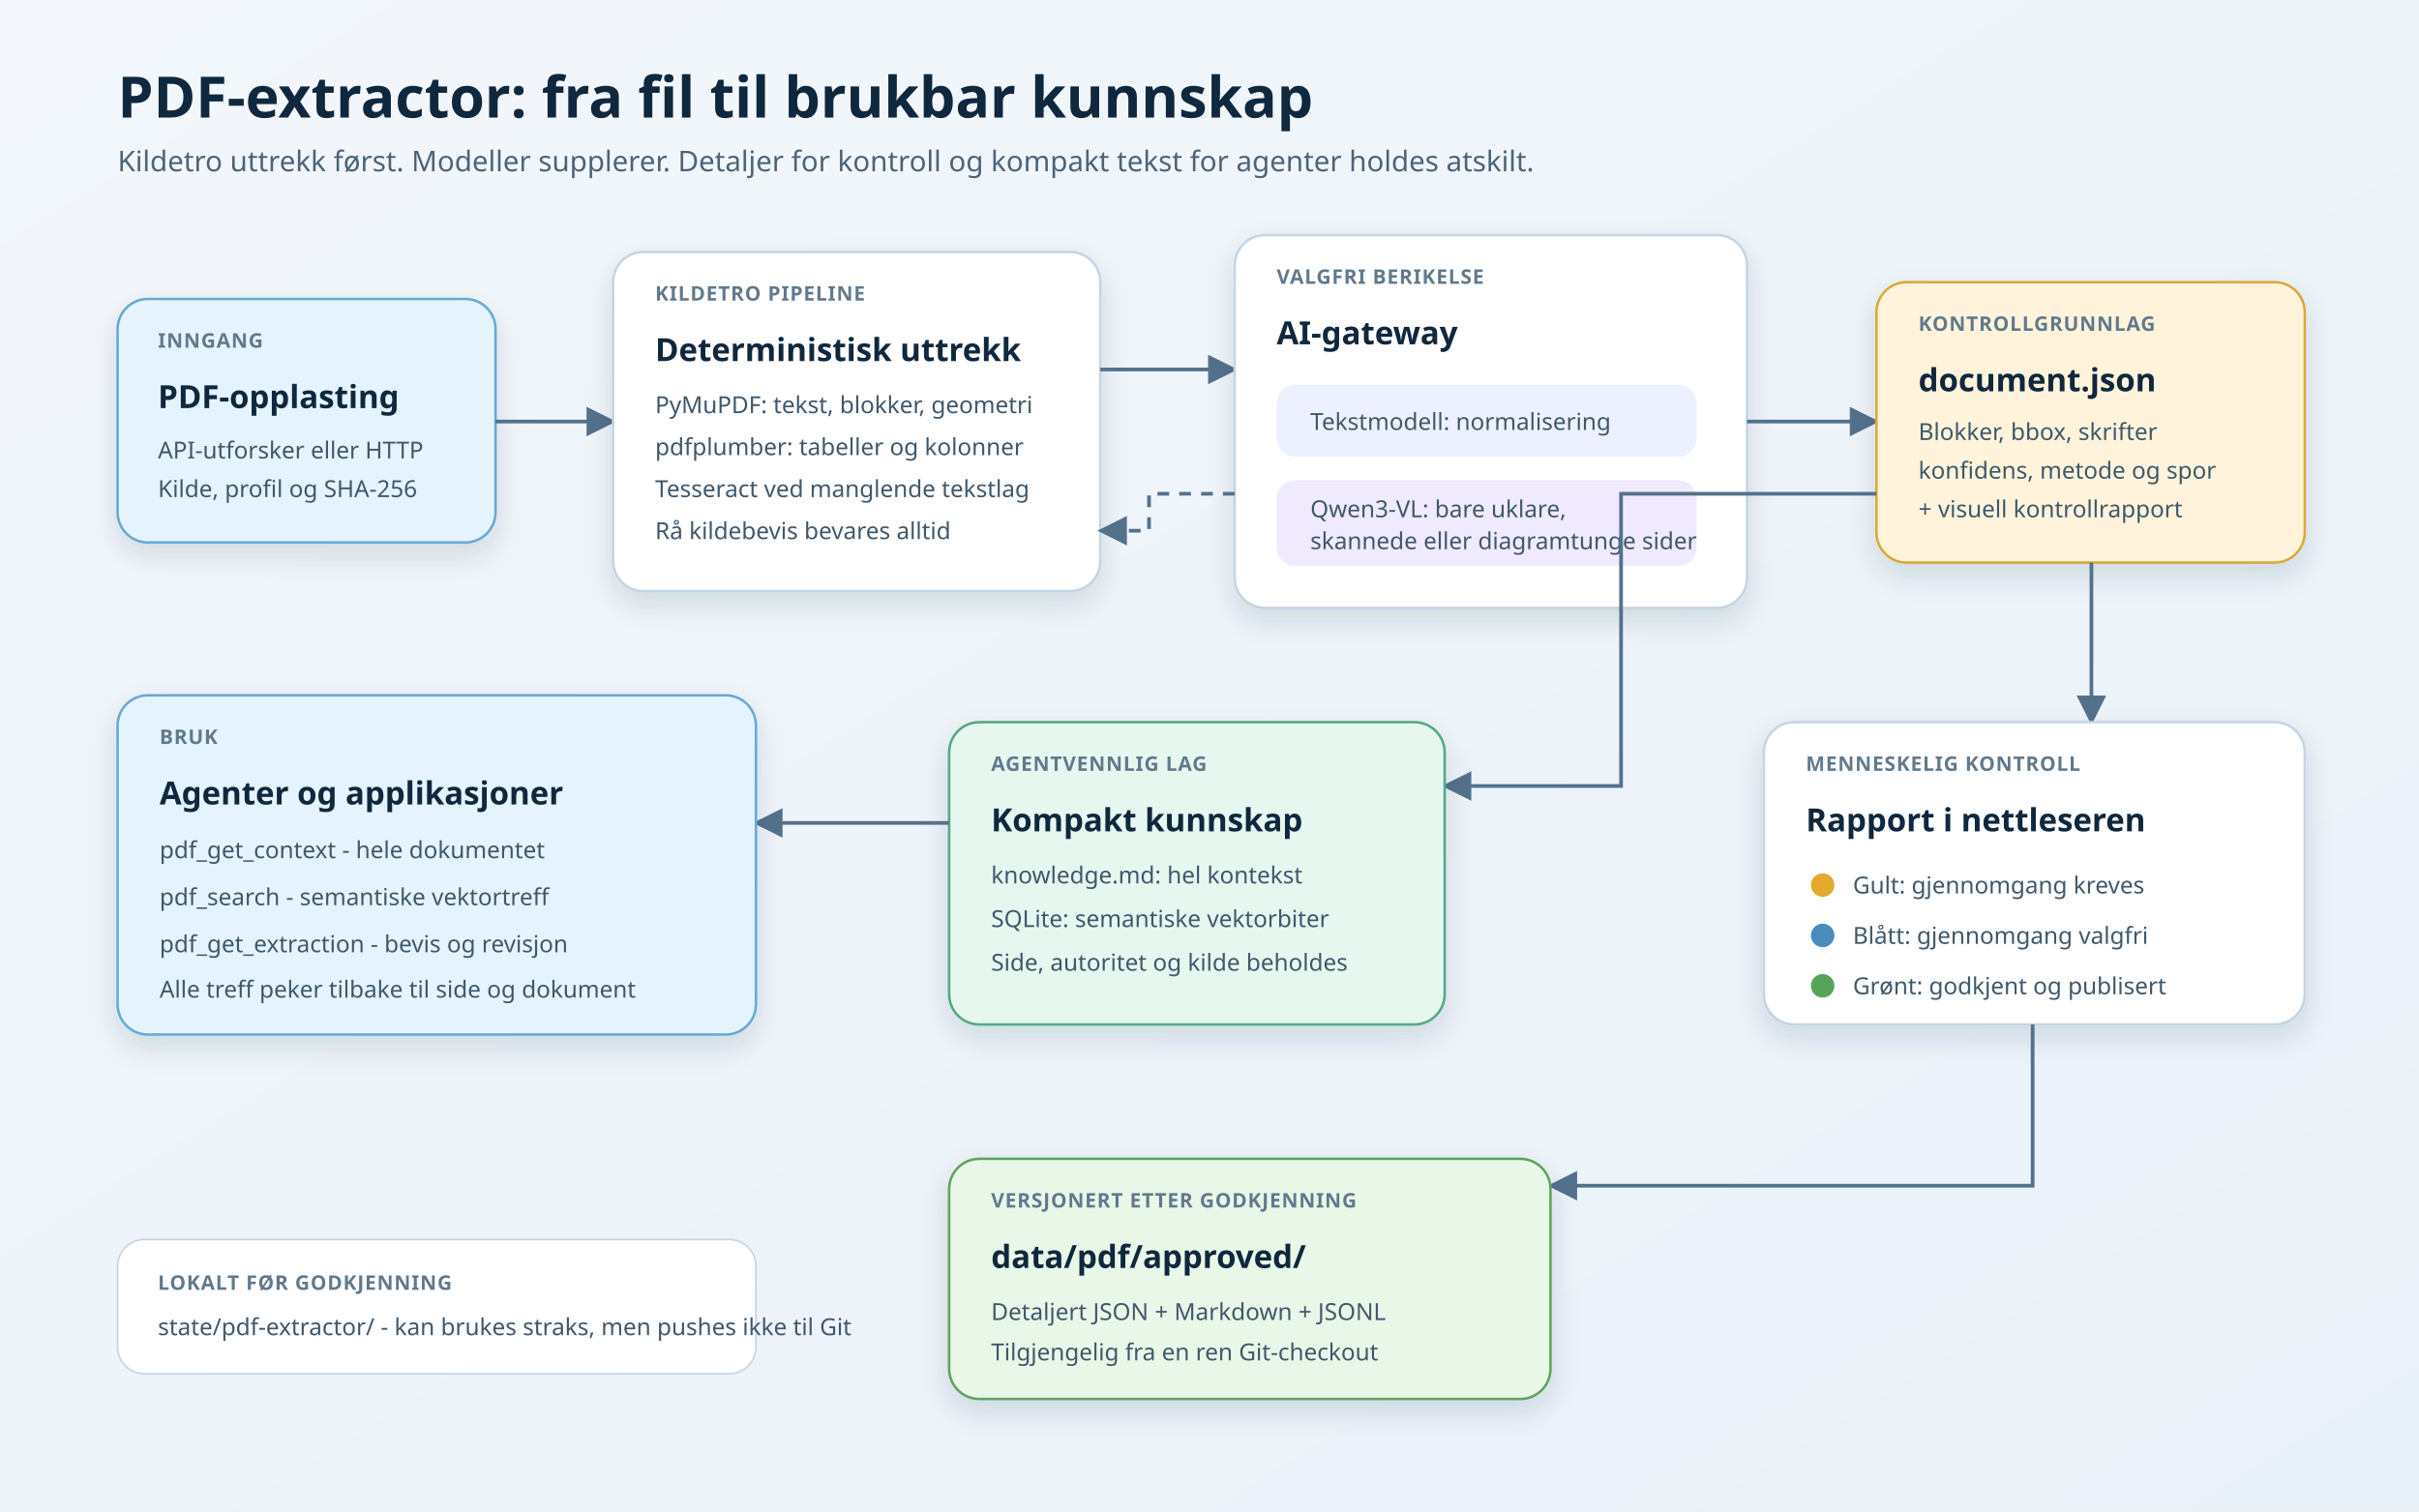
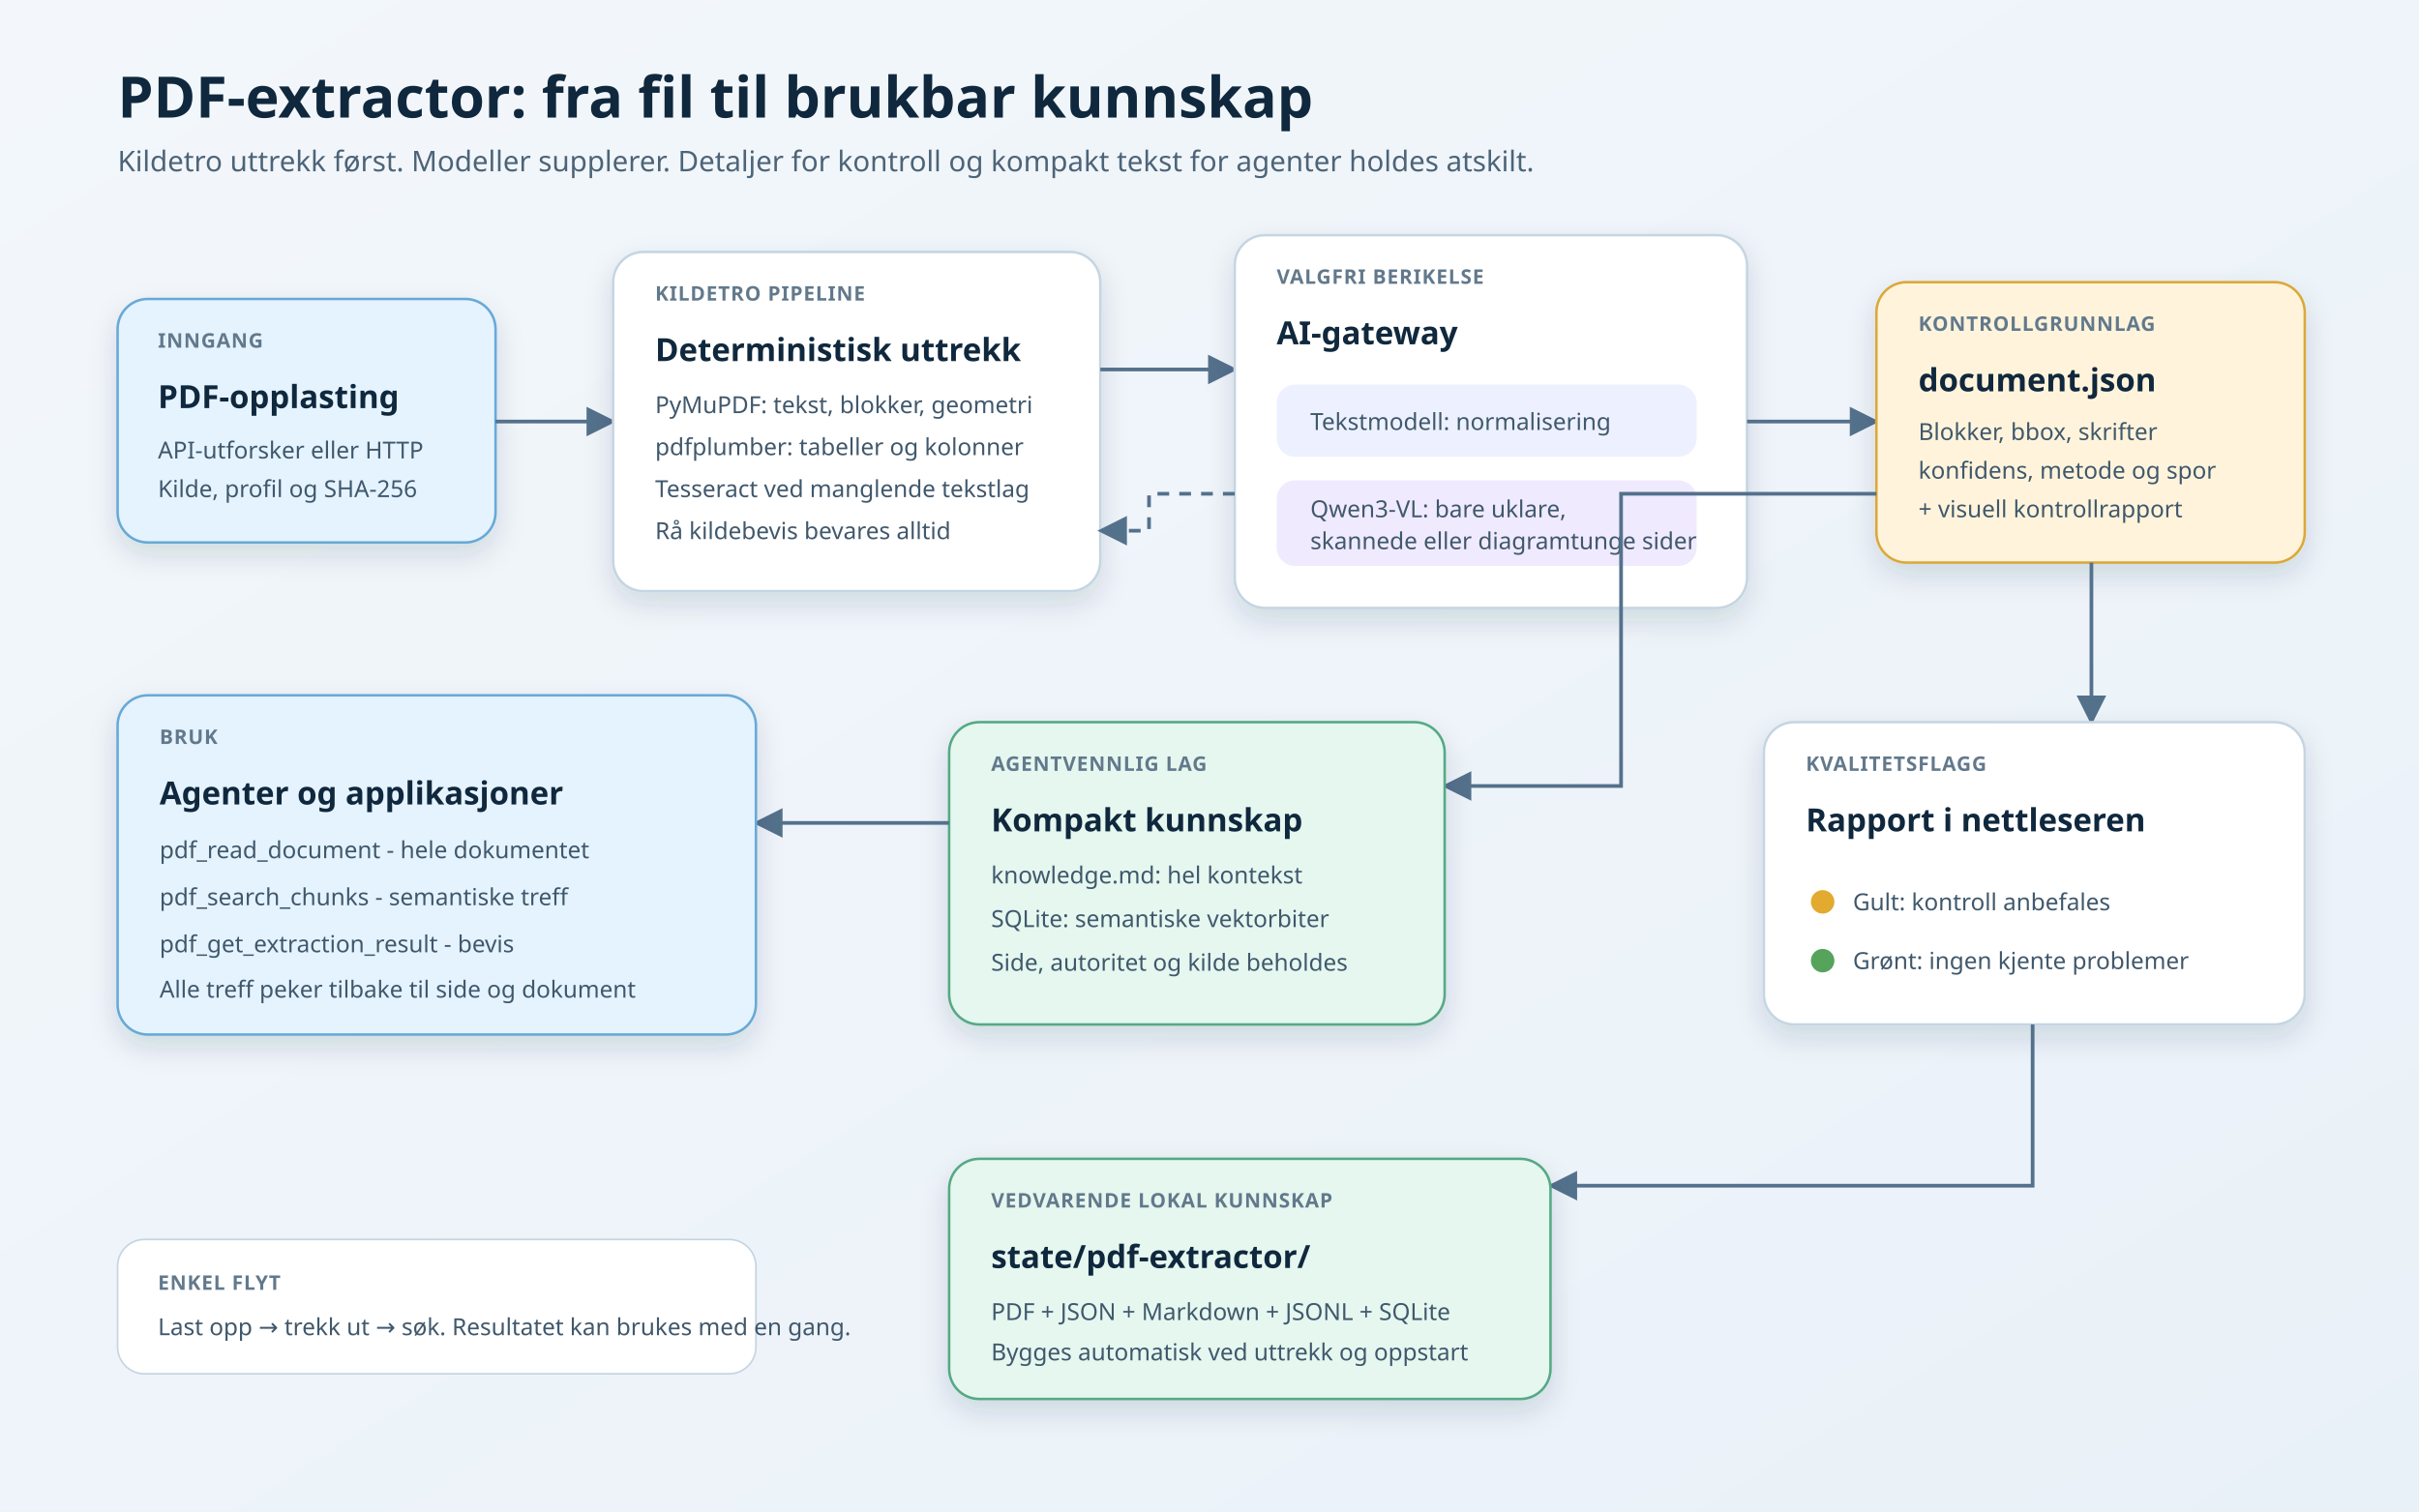
<svg xmlns="http://www.w3.org/2000/svg" width="1440" height="900" viewBox="0 0 1440 900" role="img" aria-labelledby="title desc">
  <defs>
    <linearGradient id="bg" x1="0" y1="0" x2="1" y2="1">
      <stop stop-color="#f3f7fb" />
      <stop offset="1" stop-color="#e9f1f8" />
    </linearGradient>
    <filter id="shadow" x="-15%" y="-15%" width="130%" height="140%">
      <feDropShadow dx="0" dy="7" stdDeviation="8" flood-color="#17324d" flood-opacity=".14" />
    </filter>
    <marker id="arrow" viewBox="0 0 10 10" refX="9" refY="5" markerWidth="8" markerHeight="8" orient="auto-start-reverse">
      <path d="M0 0l10 5-10 5z" fill="#54718c" />
    </marker>
    <style>
-       .title{font:700 34px system-ui,sans-serif;fill:#10283d}.subtitle{font:400 17px system-ui,sans-serif;fill:#4d6478}.h{font:700 19px system-ui,sans-serif;fill:#10283d}.t{font:400 14px system-ui,sans-serif;fill:#40586c}.small{font:600 12px system-ui,sans-serif;fill:#62798c;letter-spacing:.5px}.box{fill:#fff;stroke:#c5d5e2;stroke-width:1.5;rx:18;filter:url(#shadow)}.primary{fill:#e5f3ff;stroke:#68a9d6}.evidence{fill:#fff4db;stroke:#dba83a}.knowledge{fill:#e5f7ef;stroke:#55a985}.approved{fill:#e9f7e8;stroke:#61a35e}.line{fill:none;stroke:#54718c;stroke-width:2.2;marker-end:url(#arrow)}.dash{stroke-dasharray:7 6}.pill{rx:11}.white{fill:#fff}
+       .title{font:700 34px system-ui,sans-serif;fill:#10283d}.subtitle{font:400 17px system-ui,sans-serif;fill:#4d6478}.h{font:700 19px system-ui,sans-serif;fill:#10283d}.t{font:400 14px system-ui,sans-serif;fill:#40586c}.small{font:600 12px system-ui,sans-serif;fill:#62798c;letter-spacing:.5px}.box{fill:#fff;stroke:#c5d5e2;stroke-width:1.5;rx:18;filter:url(#shadow)}.primary{fill:#e5f3ff;stroke:#68a9d6}.evidence{fill:#fff4db;stroke:#dba83a}.knowledge{fill:#e5f7ef;stroke:#55a985}.line{fill:none;stroke:#54718c;stroke-width:2.2;marker-end:url(#arrow)}.dash{stroke-dasharray:7 6}.pill{rx:11}.white{fill:#fff}
    </style>
  </defs>
  <rect width="1440" height="900" fill="url(#bg)" />
  <text class="title" x="70" y="70">PDF-extractor: fra fil til brukbar kunnskap</text>
  <text class="subtitle" x="70" y="102">Kildetro uttrekk først. Modeller supplerer. Detaljer for kontroll og kompakt tekst for agenter holdes atskilt.</text>
  <rect class="box primary" x="70" y="178" width="225" height="145" />
  <text class="small" x="94" y="207">INNGANG</text>
  <text class="h" x="94" y="243">PDF-opplasting</text>
  <text class="t" x="94" y="273">API-utforsker eller HTTP</text>
  <text class="t" x="94" y="296">Kilde, profil og SHA-256</text>
  <path class="line" d="M295 251H365" />
  <rect class="box" x="365" y="150" width="290" height="202" />
  <text class="small" x="390" y="179">KILDETRO PIPELINE</text>
  <text class="h" x="390" y="215">Deterministisk uttrekk</text>
  <text class="t" x="390" y="246">PyMuPDF: tekst, blokker, geometri</text>
  <text class="t" x="390" y="271">pdfplumber: tabeller og kolonner</text>
  <text class="t" x="390" y="296">Tesseract ved manglende tekstlag</text>
  <text class="t" x="390" y="321">Rå kildebevis bevares alltid</text>
  <path class="line" d="M655 220H735" />
  <rect class="box" x="735" y="140" width="305" height="222" />
  <text class="small" x="760" y="169">VALGFRI BERIKELSE</text>
  <text class="h" x="760" y="205">AI-gateway</text>
  <rect class="pill" x="760" y="229" width="250" height="43" fill="#edf1ff" />
  <text class="t" x="780" y="256">Tekstmodell: normalisering</text>
  <rect class="pill" x="760" y="286" width="250" height="51" fill="#f0eafe" />
  <text class="t" x="780" y="308">Qwen3-VL: bare uklare,</text>
  <text class="t" x="780" y="327">skannede eller diagramtunge sider</text>
  <path class="line dash" d="M735 294H684V316H655" />
  <path class="line" d="M1040 251H1117" />
  <rect class="box evidence" x="1117" y="168" width="255" height="167" />
  <text class="small" x="1142" y="197">KONTROLLGRUNNLAG</text>
  <text class="h" x="1142" y="233">document.json</text>
  <text class="t" x="1142" y="262">Blokker, bbox, skrifter</text>
  <text class="t" x="1142" y="285">konfidens, metode og spor</text>
  <text class="t" x="1142" y="308">+ visuell kontrollrapport</text>
  <path class="line" d="M1245 335V430" />
  <rect class="box" x="1050" y="430" width="322" height="180" />
-   <text class="small" x="1075" y="459">MENNESKELIG KONTROLL</text>
+   <text class="small" x="1075" y="459">KVALITETSFLAGG</text>
  <text class="h" x="1075" y="495">Rapport i nettleseren</text>
-   <circle cx="1085" cy="527" r="7" fill="#e2aa2e" />
-   <text class="t" x="1103" y="532">Gult: gjennomgang kreves</text>
-   <circle cx="1085" cy="557" r="7" fill="#4a8dbb" />
-   <text class="t" x="1103" y="562">Blått: gjennomgang valgfri</text>
-   <circle cx="1085" cy="587" r="7" fill="#56a35c" />
-   <text class="t" x="1103" y="592">Grønt: godkjent og publisert</text>
+   <circle cx="1085" cy="537" r="7" fill="#e2aa2e" />
+   <text class="t" x="1103" y="542">Gult: kontroll anbefales</text>
+   <circle cx="1085" cy="572" r="7" fill="#56a35c" />
+   <text class="t" x="1103" y="577">Grønt: ingen kjente problemer</text>
  <path class="line" d="M1117 294H965V468H860" />
  <rect class="box knowledge" x="565" y="430" width="295" height="180" />
  <text class="small" x="590" y="459">AGENTVENNLIG LAG</text>
  <text class="h" x="590" y="495">Kompakt kunnskap</text>
  <text class="t" x="590" y="526">knowledge.md: hel kontekst</text>
  <text class="t" x="590" y="552">SQLite: semantiske vektorbiter</text>
  <text class="t" x="590" y="578">Side, autoritet og kilde beholdes</text>
  <path class="line" d="M565 490H450" />
  <rect class="box primary" x="70" y="414" width="380" height="202" />
  <text class="small" x="95" y="443">BRUK</text>
  <text class="h" x="95" y="479">Agenter og applikasjoner</text>
-   <text class="t" x="95" y="511">pdf_get_context - hele dokumentet</text>
-   <text class="t" x="95" y="539">pdf_search - semantiske vektortreff</text>
-   <text class="t" x="95" y="567">pdf_get_extraction - bevis og revisjon</text>
+   <text class="t" x="95" y="511">pdf_read_document - hele dokumentet</text>
+   <text class="t" x="95" y="539">pdf_search_chunks - semantiske treff</text>
+   <text class="t" x="95" y="567">pdf_get_extraction_result - bevis</text>
  <text class="t" x="95" y="594">Alle treff peker tilbake til side og dokument</text>
  <path class="line" d="M1210 610V706H923" />
-   <rect class="box approved" x="565" y="690" width="358" height="143" />
-   <text class="small" x="590" y="719">VERSJONERT ETTER GODKJENNING</text>
-   <text class="h" x="590" y="755">data/pdf/approved/</text>
-   <text class="t" x="590" y="786">Detaljert JSON + Markdown + JSONL</text>
-   <text class="t" x="590" y="810">Tilgjengelig fra en ren Git-checkout</text>
+   <rect class="box knowledge" x="565" y="690" width="358" height="143" />
+   <text class="small" x="590" y="719">VEDVARENDE LOKAL KUNNSKAP</text>
+   <text class="h" x="590" y="755">state/pdf-extractor/</text>
+   <text class="t" x="590" y="786">PDF + JSON + Markdown + JSONL + SQLite</text>
+   <text class="t" x="590" y="810">Bygges automatisk ved uttrekk og oppstart</text>
  <rect x="70" y="738" width="380" height="80" rx="16" fill="#fff" stroke="#c5d5e2" />
-   <text class="small" x="94" y="768">LOKALT FØR GODKJENNING</text>
-   <text class="t" x="94" y="795">state/pdf-extractor/ - kan brukes straks, men pushes ikke til Git</text>
+   <text class="small" x="94" y="768">ENKEL FLYT</text>
+   <text class="t" x="94" y="795">Last opp → trekk ut → søk. Resultatet kan brukes med en gang.</text>
</svg>
